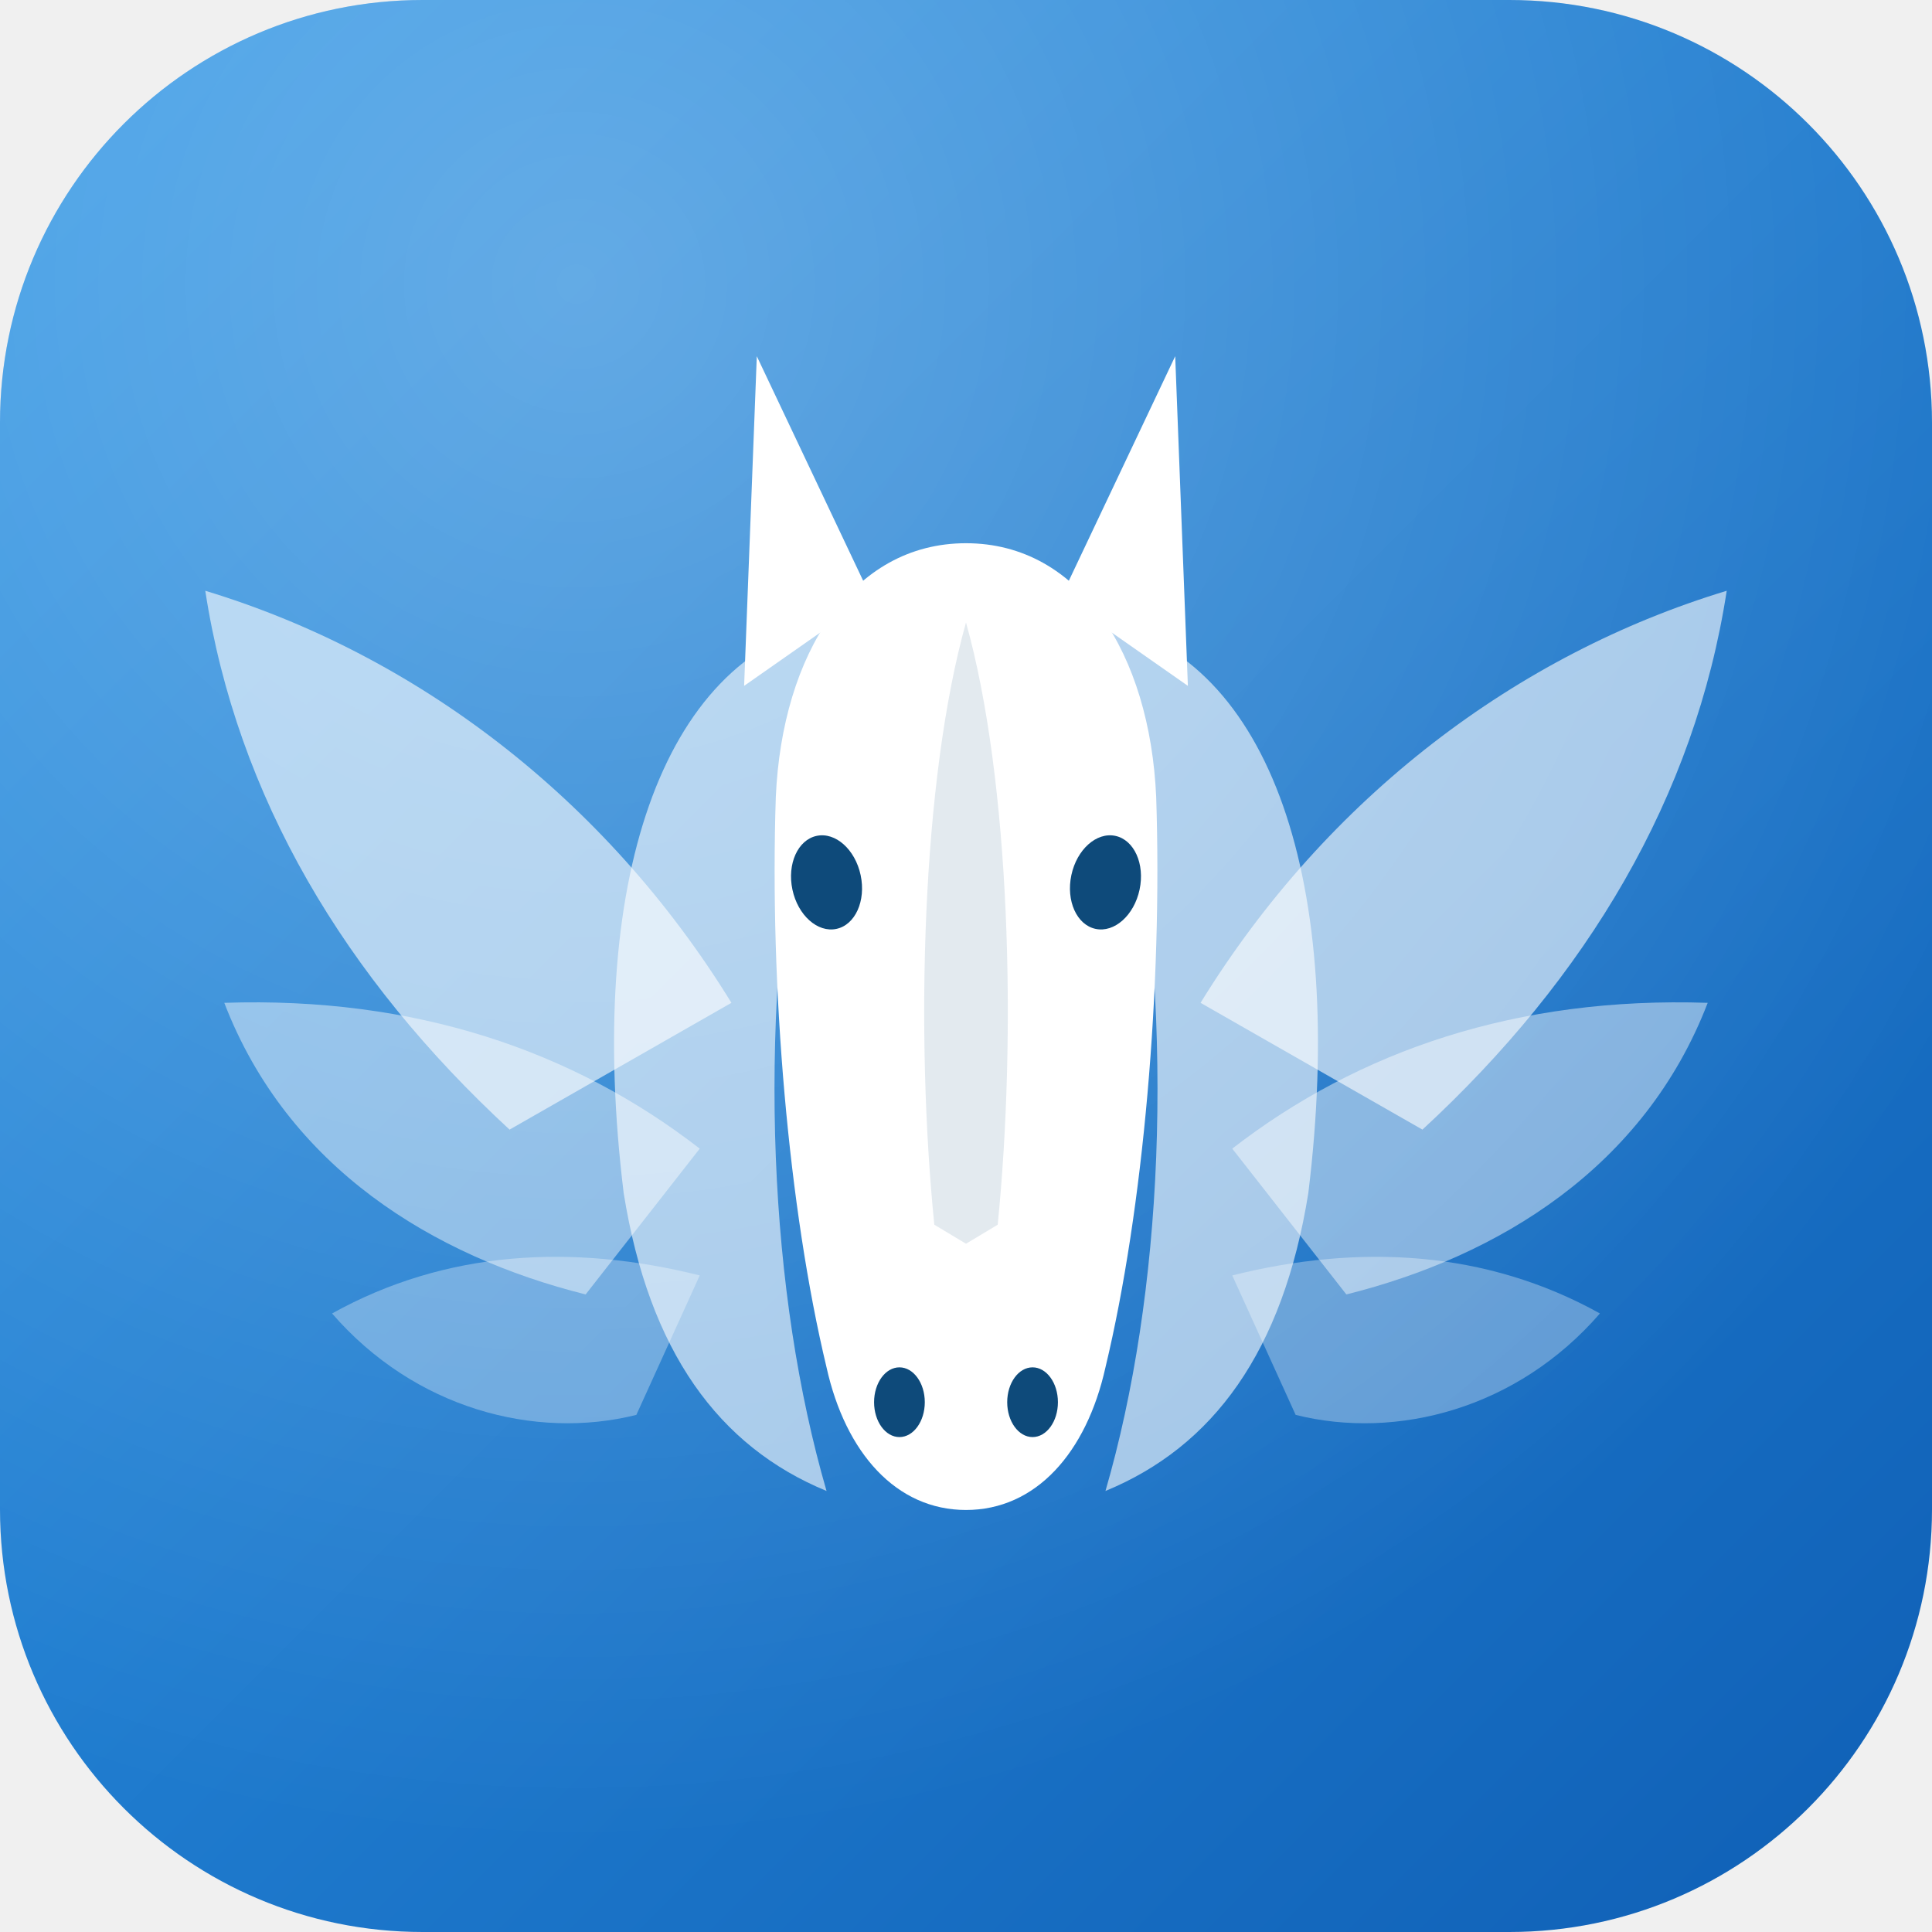
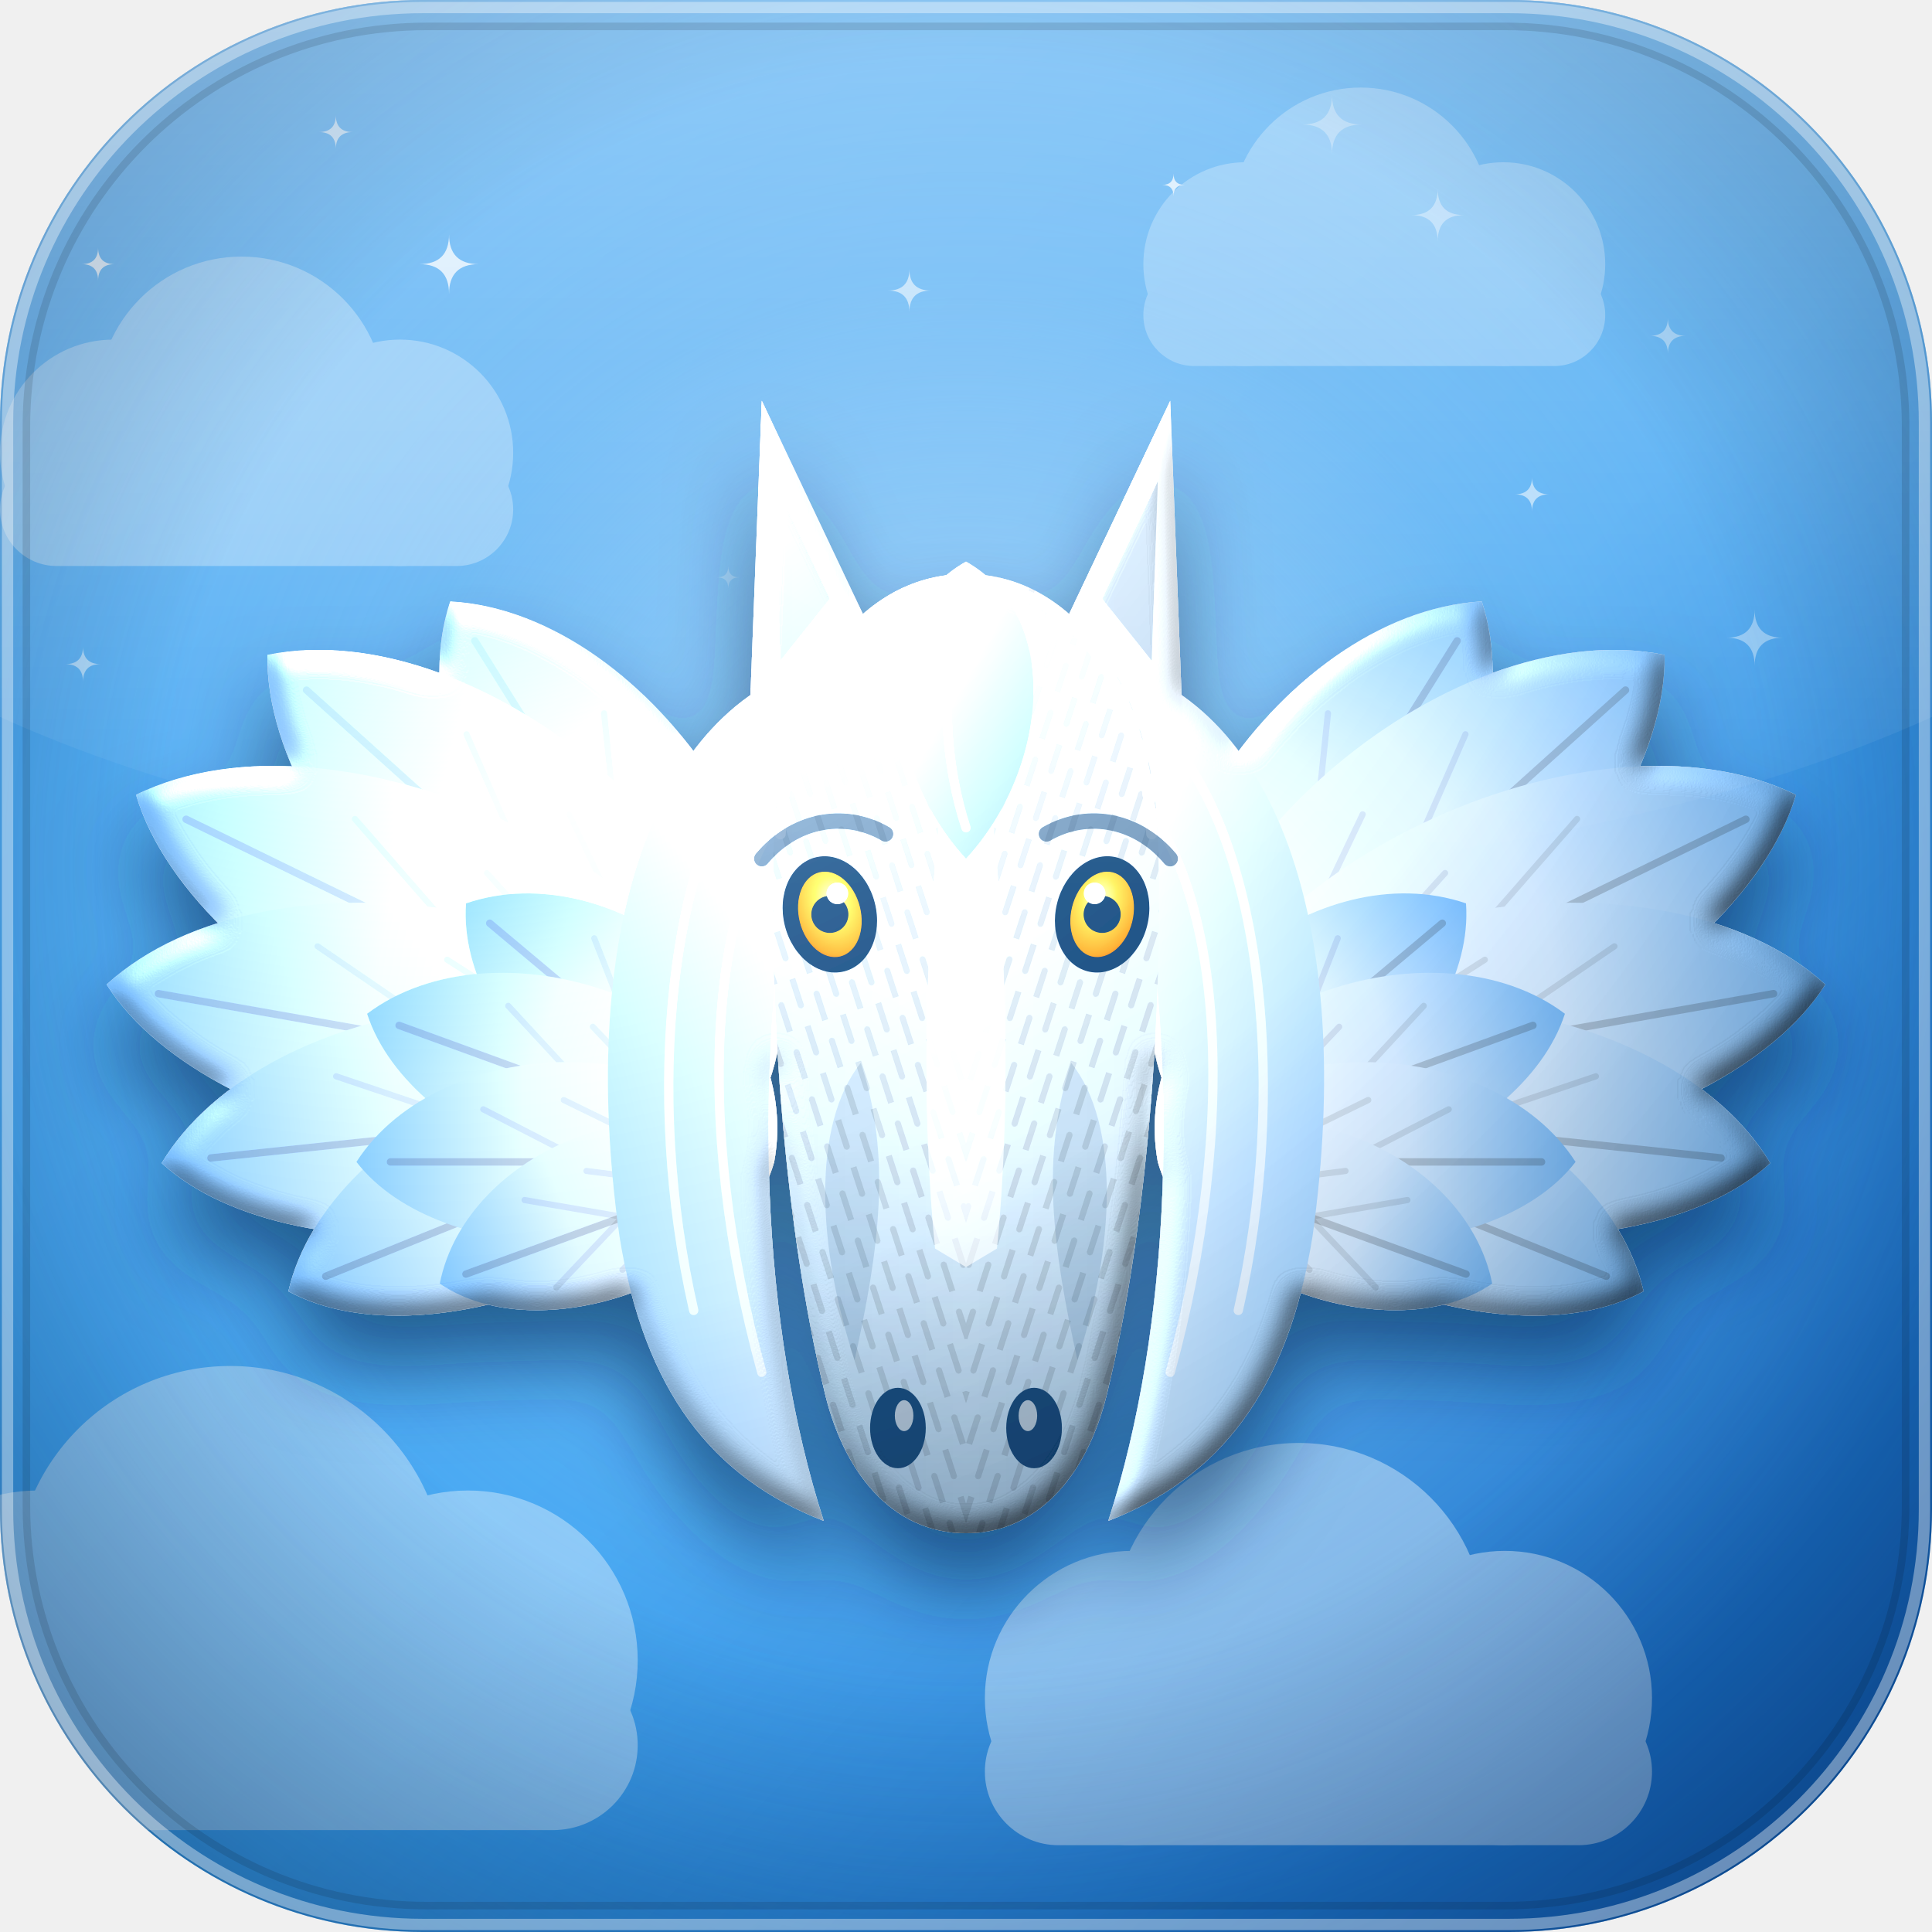
<svg xmlns="http://www.w3.org/2000/svg" viewBox="0 0 512 512" width="512" height="512" role="img" aria-label="Pegaslook">
  <defs>
    <linearGradient id="bg" x1="0" y1="0" x2="1" y2="1">
-       <stop offset="0" stop-color="#2E96E6" />
-       <stop offset="1" stop-color="#0F5FB5" />
-     </linearGradient>
-     <radialGradient id="hl" cx=".3" cy=".15" r=".8">
-       <stop offset="0" stop-color="#fff" stop-opacity=".28" />
+       <stop offset="0" stop-color="#52ADF4" />
+       <stop offset=".55" stop-color="#3AA2F2" />
+       <stop offset="1" stop-color="#0C58B4" />
+     </linearGradient>
+     <radialGradient id="aura" cx=".5" cy="0.45" r=".55">
+       <stop offset="0" stop-color="#A6D5F9" stop-opacity=".95" />
+       <stop offset=".55" stop-color="#A6D5F9" stop-opacity=".25" />
+       <stop offset="1" stop-color="#A6D5F9" stop-opacity="0" />
+     </radialGradient>
+     <radialGradient id="vig" cx=".5" cy=".45" r=".75">
+       <stop offset=".55" stop-color="#052851" stop-opacity="0" />
+       <stop offset="1" stop-color="#052851" stop-opacity=".6" />
+     </radialGradient>
+     <linearGradient id="fw" gradientUnits="userSpaceOnUse" x1="150" y1="60" x2="360" y2="470">
+       <stop offset="0" stop-color="#FFFFFF" />
+       <stop offset=".5" stop-color="#E3F2FD" />
+       <stop offset="1" stop-color="#B0DAFA" />
+     </linearGradient>
+     <linearGradient id="shH" gradientUnits="userSpaceOnUse" x1="256" y1="0" x2="440" y2="0">
+       <stop offset="0" stop-color="#052851" stop-opacity="0" />
+       <stop offset=".6" stop-color="#052851" stop-opacity=".05" />
+       <stop offset="1" stop-color="#052851" stop-opacity=".38" />
+     </linearGradient>
+     <linearGradient id="shV" gradientUnits="userSpaceOnUse" x1="0" y1="80" x2="0" y2="450">
+       <stop offset="0" stop-color="#052851" stop-opacity="0" />
+       <stop offset=".6" stop-color="#052851" stop-opacity="0" />
+       <stop offset="1" stop-color="#052851" stop-opacity=".3" />
+     </linearGradient>
+     <linearGradient id="gold" x1="0" y1="0" x2="1" y2="1">
+       <stop offset="0" stop-color="#FFF1B0" />
+       <stop offset=".5" stop-color="#FFC83D" />
+       <stop offset="1" stop-color="#C98A0B" />
+     </linearGradient>
+     <radialGradient id="eyeG" cx=".4" cy=".35" r=".8">
+       <stop offset="0" stop-color="#FFFBD6" />
+       <stop offset=".35" stop-color="#FFD84A" />
+       <stop offset=".8" stop-color="#FF9A1F" />
+       <stop offset="1" stop-color="#D9560B" />
+     </radialGradient>
+     <linearGradient id="fl" x1="0" y1="1" x2="0" y2="0">
+       <stop offset="0" stop-color="#FFD84A" />
+       <stop offset=".5" stop-color="#FF7A1F" />
+       <stop offset="1" stop-color="#E02F1B" stop-opacity="0" />
+     </linearGradient>
+     <linearGradient id="gloss" x1="0" y1="0" x2="0" y2="1">
+       <stop offset="0" stop-color="#fff" stop-opacity=".34" />
      <stop offset="1" stop-color="#fff" stop-opacity="0" />
-     </radialGradient>
+     </linearGradient>
+     <pattern id="tex" width="12" height="16" patternUnits="userSpaceOnUse" patternTransform="rotate(18)">
+       <path d="M3 0 V9 M9 7 V16" stroke="#000" stroke-opacity=".12" stroke-width="2" stroke-linecap="round" />
+     </pattern>
+     <filter id="glow" x="-80%" y="-80%" width="260%" height="260%">
+       <feGaussianBlur stdDeviation="6" />
+     </filter>
+     <filter id="blur4" x="-50%" y="-50%" width="200%" height="200%">
+       <feGaussianBlur stdDeviation="4" />
+     </filter>
+     <filter id="blur12" x="-50%" y="-50%" width="200%" height="200%">
+       <feGaussianBlur stdDeviation="12" />
+     </filter>
+     <filter id="sh" x="-20%" y="-20%" width="140%" height="150%">
+       <feDropShadow dx="0" dy="14" stdDeviation="11" flood-color="#052851" flood-opacity=".6" />
+     </filter>
+     <filter id="bv" x="-5%" y="-5%" width="110%" height="110%" color-interpolation-filters="sRGB">
+       <feGaussianBlur in="SourceAlpha" stdDeviation="3.2" result="b" />
+       <feDiffuseLighting in="b" surfaceScale="6" diffuseConstant="1.5" lighting-color="#fff" result="dl">
+         <fePointLight x="110" y="20" z="300" />
+       </feDiffuseLighting>
+       <feComposite in="dl" in2="SourceAlpha" operator="in" result="dl2" />
+       <feBlend in="SourceGraphic" in2="dl2" mode="multiply" result="lit" />
+       <feSpecularLighting in="b" surfaceScale="6" specularConstant=".75" specularExponent="26" lighting-color="#fff" result="sp">
+         <fePointLight x="110" y="20" z="300" />
+       </feSpecularLighting>
+       <feComposite in="sp" in2="SourceAlpha" operator="in" result="sp2" />
+       <feComposite in="sp2" in2="lit" operator="arithmetic" k1="0" k2="1" k3="1" k4="0" />
+     </filter>
    <clipPath id="c">
      <rect width="512" height="512" rx="112" />
    </clipPath>
  </defs>
  <g clip-path="url(#c)">
    <rect width="512" height="512" fill="url(#bg)" />
-     <rect width="512" height="512" fill="url(#hl)" />
-     <g transform="translate(256 254) scale(0.84) translate(-256 -256)" stroke-linejoin="round" stroke-linecap="round">
-       <g>
-         <path d="M330 270 C370 205 430 160 496 140 C486 205 452 262 400 310Z" fill="#FFFFFF" opacity=".6" />
-         <path d="M340 316 C380 285 430 268 490 270 C470 322 424 350 376 362Z" fill="#FFFFFF" opacity=".45" />
-         <path d="M340 356 C380 346 420 348 456 368 C430 398 392 408 360 400Z" fill="#FFFFFF" opacity=".32" />
+     <path d="M314 184.0 Q314 191 321.0 191 Q314 191 314 198.0 Q314 191 307.0 191 Q314 191 314 184.0Z" fill="#fff" opacity="0.87" />
+     <path d="M369 228.9 Q369 232 372.1 232 Q369 232 369 235.1 Q369 232 365.9 232 Q369 232 369 228.9Z" fill="#fff" opacity="0.61" />
+     <path d="M465 161.5 Q465 169 472.5 169 Q465 169 465 176.5 Q465 169 457.5 169 Q465 169 465 161.5Z" fill="#fff" opacity="0.41" />
+     <path d="M241 71.3 Q241 77 246.7 77 Q241 77 241 82.7 Q241 77 235.3 77 Q241 77 241 71.3Z" fill="#fff" opacity="0.67" />
+     <path d="M26 65.6 Q26 70 30.4 70 Q26 70 26 74.4 Q26 70 21.6 70 Q26 70 26 65.6Z" fill="#fff" opacity="0.85" />
+     <path d="M381 50.0 Q381 57 388.0 57 Q381 57 381 64.0 Q381 57 374.0 57 Q381 57 381 50.0Z" fill="#fff" opacity="0.43" />
+     <path d="M311 46.0 Q311 49 314.0 49 Q311 49 311 52.0 Q311 49 308.0 49 Q311 49 311 46.0Z" fill="#fff" opacity="0.83" />
+     <path d="M119 62.1 Q119 70 126.9 70 Q119 70 119 77.9 Q119 70 111.1 70 Q119 70 119 62.1Z" fill="#fff" opacity="0.83" />
+     <path d="M157 235.3 Q157 241 162.7 241 Q157 241 157 246.7 Q157 241 151.3 241 Q157 241 157 235.3Z" fill="#fff" opacity="0.72" />
+     <path d="M117 229.5 Q117 236 123.5 236 Q117 236 117 242.5 Q117 236 110.5 236 Q117 236 117 229.5Z" fill="#fff" opacity="0.88" />
+     <path d="M442 84.2 Q442 89 446.8 89 Q442 89 442 93.8 Q442 89 437.2 89 Q442 89 442 84.2Z" fill="#fff" opacity="0.44" />
+     <path d="M89 30.5 Q89 35 93.5 35 Q89 35 89 39.5 Q89 35 84.5 35 Q89 35 89 30.5Z" fill="#fff" opacity="0.68" />
+     <path d="M22 171.3 Q22 176 26.7 176 Q22 176 22 180.7 Q22 176 17.3 176 Q22 176 22 171.3Z" fill="#fff" opacity="0.52" />
+     <path d="M406 126.4 Q406 131 410.6 131 Q406 131 406 135.6 Q406 131 401.4 131 Q406 131 406 126.4Z" fill="#fff" opacity="0.61" />
+     <path d="M353 25.1 Q353 33 360.9 33 Q353 33 353 40.9 Q353 33 345.1 33 Q353 33 353 25.1Z" fill="#fff" opacity="0.36" />
+     <path d="M374 210.9 Q374 214 377.1 214 Q374 214 374 217.1 Q374 214 370.9 214 Q374 214 374 210.9Z" fill="#fff" opacity="0.78" />
+     <path d="M193 150.0 Q193 153 196.0 153 Q193 153 193 156.0 Q193 153 190.0 153 Q193 153 193 150.0Z" fill="#fff" opacity="0.38" />
+     <path d="M105 236.0 Q105 240 109.0 240 Q105 240 105 244.0 Q105 240 101.0 240 Q105 240 105 236.0Z" fill="#fff" opacity="0.77" />
+     <g transform="translate(30 120) scale(1.0)" fill="#fff" opacity="0.35">
+       <circle cx="0" cy="0" r="30" />
+       <circle cx="34" cy="-14" r="38" />
+       <circle cx="76" cy="0" r="30" />
+       <rect x="-30" y="0" width="136" height="30" rx="15" />
+     </g>
+     <g transform="translate(330 70) scale(0.9)" fill="#fff" opacity="0.3">
+       <circle cx="0" cy="0" r="30" />
+       <circle cx="34" cy="-14" r="38" />
+       <circle cx="76" cy="0" r="30" />
+       <rect x="-30" y="0" width="136" height="30" rx="15" />
+     </g>
+     <g transform="translate(10 440) scale(1.5)" fill="#fff" opacity="0.4">
+       <circle cx="0" cy="0" r="30" />
+       <circle cx="34" cy="-14" r="38" />
+       <circle cx="76" cy="0" r="30" />
+       <rect x="-30" y="0" width="136" height="30" rx="15" />
+     </g>
+     <g transform="translate(300 450) scale(1.3)" fill="#fff" opacity="0.42">
+       <circle cx="0" cy="0" r="30" />
+       <circle cx="34" cy="-14" r="38" />
+       <circle cx="76" cy="0" r="30" />
+       <rect x="-30" y="0" width="136" height="30" rx="15" />
+     </g>
+     <rect width="512" height="512" fill="url(#aura)" />
+     <rect width="512" height="512" fill="url(#vig)" />
+     <g filter="url(#sh)">
+       <g filter="url(#bv)">
+         <g transform="translate(256 262) scale(0.82) translate(-256 -256)" stroke-linejoin="round" stroke-linecap="round">
+           <defs>
+             <linearGradient id="mane" x1="0" y1="0" x2="1" y2="1">
+               <stop offset="0" stop-color="#FFFFFF" />
+               <stop offset="1" stop-color="#8CC8FF" />
+             </linearGradient>
+             <linearGradient id="fpg" x1="0" y1="0" x2="1" y2="0">
+               <stop offset="0" stop-color="#FFFFFF" />
+               <stop offset=".6" stop-color="#CDE6FF" />
+               <stop offset="1" stop-color="#6FB4F5" />
+             </linearGradient>
+           </defs>
+           <g>
+             <g transform="translate(322 292) rotate(-58)">
+               <path d="M0 0 C38 -57 152 -54 190 0 C152 46 38 46 0 0Z" fill="url(#fpg)" opacity="1" />
+               <path d="M6 0 L175 0" stroke="#000" stroke-opacity=".18" stroke-width="2.4" fill="none" />
+               <path d="M38 0 L95 -26 M38 0 L95 23 M86 0 L133 -23 M86 0 L133 20" stroke="#000" stroke-opacity=".1" stroke-width="2" fill="none" />
+             </g>
+             <g transform="translate(322 292) rotate(-42)">
+               <path d="M0 0 C43 -61 172 -58 215 0 C172 49 43 49 0 0Z" fill="url(#fpg)" opacity="1" />
+               <path d="M6 0 L198 0" stroke="#000" stroke-opacity=".18" stroke-width="2.4" fill="none" />
+               <path d="M43 0 L108 -27 M43 0 L108 24 M97 0 L150 -24 M97 0 L150 21" stroke="#000" stroke-opacity=".1" stroke-width="2" fill="none" />
+             </g>
+             <g transform="translate(322 292) rotate(-26)">
+               <path d="M0 0 C45 -61 180 -58 225 0 C180 49 45 49 0 0Z" fill="url(#fpg)" opacity="1" />
+               <path d="M6 0 L207 0" stroke="#000" stroke-opacity=".18" stroke-width="2.4" fill="none" />
+               <path d="M45 0 L112 -27 M45 0 L112 24 M101 0 L158 -24 M101 0 L158 21" stroke="#000" stroke-opacity=".1" stroke-width="2" fill="none" />
+             </g>
+             <g transform="translate(322 292) rotate(-10)">
+               <path d="M0 0 C43 -59 172 -56 215 0 C172 47 43 47 0 0Z" fill="url(#fpg)" opacity="1" />
+               <path d="M6 0 L198 0" stroke="#000" stroke-opacity=".18" stroke-width="2.4" fill="none" />
+               <path d="M43 0 L108 -27 M43 0 L108 24 M97 0 L150 -24 M97 0 L150 21" stroke="#000" stroke-opacity=".1" stroke-width="2" fill="none" />
+             </g>
+             <g transform="translate(322 292) rotate(6)">
+               <path d="M0 0 C39 -55 156 -52 195 0 C156 44 39 44 0 0Z" fill="url(#fpg)" opacity="1" />
+               <path d="M6 0 L179 0" stroke="#000" stroke-opacity=".18" stroke-width="2.4" fill="none" />
+               <path d="M39 0 L98 -25 M39 0 L98 22 M88 0 L136 -22 M88 0 L136 19" stroke="#000" stroke-opacity=".1" stroke-width="2" fill="none" />
+             </g>
+             <g transform="translate(322 292) rotate(22)">
+               <path d="M0 0 C33 -49 132 -47 165 0 C132 40 33 40 0 0Z" fill="url(#fpg)" opacity="1" />
+               <path d="M6 0 L152 0" stroke="#000" stroke-opacity=".18" stroke-width="2.4" fill="none" />
+               <path d="M33 0 L82 -22 M33 0 L82 20 M74 0 L115 -20 M74 0 L115 17" stroke="#000" stroke-opacity=".1" stroke-width="2" fill="none" />
+             </g>
+           </g>
+           <g transform="translate(512 0) scale(-1 1)">
+             <g transform="translate(322 292) rotate(-58)">
+               <path d="M0 0 C38 -57 152 -54 190 0 C152 46 38 46 0 0Z" fill="url(#fpg)" opacity="1" />
+               <path d="M6 0 L175 0" stroke="#000" stroke-opacity=".18" stroke-width="2.4" fill="none" />
+               <path d="M38 0 L95 -26 M38 0 L95 23 M86 0 L133 -23 M86 0 L133 20" stroke="#000" stroke-opacity=".1" stroke-width="2" fill="none" />
+             </g>
+             <g transform="translate(322 292) rotate(-42)">
+               <path d="M0 0 C43 -61 172 -58 215 0 C172 49 43 49 0 0Z" fill="url(#fpg)" opacity="1" />
+               <path d="M6 0 L198 0" stroke="#000" stroke-opacity=".18" stroke-width="2.4" fill="none" />
+               <path d="M43 0 L108 -27 M43 0 L108 24 M97 0 L150 -24 M97 0 L150 21" stroke="#000" stroke-opacity=".1" stroke-width="2" fill="none" />
+             </g>
+             <g transform="translate(322 292) rotate(-26)">
+               <path d="M0 0 C45 -61 180 -58 225 0 C180 49 45 49 0 0Z" fill="url(#fpg)" opacity="1" />
+               <path d="M6 0 L207 0" stroke="#000" stroke-opacity=".18" stroke-width="2.4" fill="none" />
+               <path d="M45 0 L112 -27 M45 0 L112 24 M101 0 L158 -24 M101 0 L158 21" stroke="#000" stroke-opacity=".1" stroke-width="2" fill="none" />
+             </g>
+             <g transform="translate(322 292) rotate(-10)">
+               <path d="M0 0 C43 -59 172 -56 215 0 C172 47 43 47 0 0Z" fill="url(#fpg)" opacity="1" />
+               <path d="M6 0 L198 0" stroke="#000" stroke-opacity=".18" stroke-width="2.4" fill="none" />
+               <path d="M43 0 L108 -27 M43 0 L108 24 M97 0 L150 -24 M97 0 L150 21" stroke="#000" stroke-opacity=".1" stroke-width="2" fill="none" />
+             </g>
+             <g transform="translate(322 292) rotate(6)">
+               <path d="M0 0 C39 -55 156 -52 195 0 C156 44 39 44 0 0Z" fill="url(#fpg)" opacity="1" />
+               <path d="M6 0 L179 0" stroke="#000" stroke-opacity=".18" stroke-width="2.4" fill="none" />
+               <path d="M39 0 L98 -25 M39 0 L98 22 M88 0 L136 -22 M88 0 L136 19" stroke="#000" stroke-opacity=".1" stroke-width="2" fill="none" />
+             </g>
+             <g transform="translate(322 292) rotate(22)">
+               <path d="M0 0 C33 -49 132 -47 165 0 C132 40 33 40 0 0Z" fill="url(#fpg)" opacity="1" />
+               <path d="M6 0 L152 0" stroke="#000" stroke-opacity=".18" stroke-width="2.4" fill="none" />
+               <path d="M33 0 L82 -22 M33 0 L82 20 M74 0 L115 -20 M74 0 L115 17" stroke="#000" stroke-opacity=".1" stroke-width="2" fill="none" />
+             </g>
+           </g>
+           <g>
+             <g transform="translate(318 312) rotate(-40)">
+               <path d="M0 0 C26 -46 104 -43 130 0 C104 36 26 36 0 0Z" fill="url(#fpg)" opacity="1" />
+               <path d="M6 0 L120 0" stroke="#000" stroke-opacity=".18" stroke-width="2.4" fill="none" />
+               <path d="M26 0 L65 -21 M26 0 L65 18 M58 0 L91 -18 M58 0 L91 16" stroke="#000" stroke-opacity=".1" stroke-width="2" fill="none" />
+             </g>
+             <g transform="translate(318 312) rotate(-20)">
+               <path d="M0 0 C28 -46 112 -43 140 0 C112 36 28 36 0 0Z" fill="url(#fpg)" opacity="1" />
+               <path d="M6 0 L129 0" stroke="#000" stroke-opacity=".18" stroke-width="2.4" fill="none" />
+               <path d="M28 0 L70 -21 M28 0 L70 18 M63 0 L98 -18 M63 0 L98 16" stroke="#000" stroke-opacity=".1" stroke-width="2" fill="none" />
+             </g>
+             <g transform="translate(318 312) rotate(0)">
+               <path d="M0 0 C27 -44 108 -42 135 0 C108 35 27 35 0 0Z" fill="url(#fpg)" opacity="1" />
+               <path d="M6 0 L124 0" stroke="#000" stroke-opacity=".18" stroke-width="2.4" fill="none" />
+               <path d="M27 0 L68 -20 M27 0 L68 17 M61 0 L94 -17 M61 0 L94 15" stroke="#000" stroke-opacity=".1" stroke-width="2" fill="none" />
+             </g>
+             <g transform="translate(318 312) rotate(20)">
+               <path d="M0 0 C23 -40 92 -38 115 0 C92 32 23 32 0 0Z" fill="url(#fpg)" opacity="1" />
+               <path d="M6 0 L106 0" stroke="#000" stroke-opacity=".18" stroke-width="2.4" fill="none" />
+               <path d="M23 0 L58 -18 M23 0 L58 16 M52 0 L80 -16 M52 0 L80 14" stroke="#000" stroke-opacity=".1" stroke-width="2" fill="none" />
+             </g>
+           </g>
+           <g transform="translate(512 0) scale(-1 1)">
+             <g transform="translate(318 312) rotate(-40)">
+               <path d="M0 0 C26 -46 104 -43 130 0 C104 36 26 36 0 0Z" fill="url(#fpg)" opacity="1" />
+               <path d="M6 0 L120 0" stroke="#000" stroke-opacity=".18" stroke-width="2.4" fill="none" />
+               <path d="M26 0 L65 -21 M26 0 L65 18 M58 0 L91 -18 M58 0 L91 16" stroke="#000" stroke-opacity=".1" stroke-width="2" fill="none" />
+             </g>
+             <g transform="translate(318 312) rotate(-20)">
+               <path d="M0 0 C28 -46 112 -43 140 0 C112 36 28 36 0 0Z" fill="url(#fpg)" opacity="1" />
+               <path d="M6 0 L129 0" stroke="#000" stroke-opacity=".18" stroke-width="2.4" fill="none" />
+               <path d="M28 0 L70 -21 M28 0 L70 18 M63 0 L98 -18 M63 0 L98 16" stroke="#000" stroke-opacity=".1" stroke-width="2" fill="none" />
+             </g>
+             <g transform="translate(318 312) rotate(0)">
+               <path d="M0 0 C27 -44 108 -42 135 0 C108 35 27 35 0 0Z" fill="url(#fpg)" opacity="1" />
+               <path d="M6 0 L124 0" stroke="#000" stroke-opacity=".18" stroke-width="2.4" fill="none" />
+               <path d="M27 0 L68 -20 M27 0 L68 17 M61 0 L94 -17 M61 0 L94 15" stroke="#000" stroke-opacity=".1" stroke-width="2" fill="none" />
+             </g>
+             <g transform="translate(318 312) rotate(20)">
+               <path d="M0 0 C23 -40 92 -38 115 0 C92 32 23 32 0 0Z" fill="url(#fpg)" opacity="1" />
+               <path d="M6 0 L106 0" stroke="#000" stroke-opacity=".18" stroke-width="2.4" fill="none" />
+               <path d="M23 0 L58 -18 M23 0 L58 16 M52 0 L80 -16 M52 0 L80 14" stroke="#000" stroke-opacity=".1" stroke-width="2" fill="none" />
+             </g>
+           </g>
+           <g>
+             <path d="M300 150 C356 162 382 236 368 336 C360 386 338 414 302 428 C322 366 326 282 310 200Z" fill="url(#mane)" />
+             <path d="M308 190 C340 220 344 300 322 380 M322 176 C352 210 360 290 344 360" stroke="#fff" stroke-opacity=".6" stroke-width="3" fill="none" />
+             <path d="M286 142 L322 66 L326 170Z" fill="url(#fw)" opacity="1" />
+             <path d="M286 142 L322 66 L326 170Z" fill="url(#shH)" />
+             <path d="M286 142 L322 66 L326 170Z" fill="url(#shV)" />
+             <path d="M300 130 L318 92 L316 150Z" fill="#0A3E70" opacity=".3" />
+             <path d="M256 122 C292 122 316 160 318 205 C320 265 314 335 302 385 C296 412 280 432 256 432Z" fill="url(#fw)" opacity="1" />
+             <path d="M256 122 C292 122 316 160 318 205 C320 265 314 335 302 385 C296 412 280 432 256 432Z" fill="url(#tex)" />
+             <path d="M256 122 C292 122 316 160 318 205 C320 265 314 335 302 385 C296 412 280 432 256 432Z" fill="url(#shH)" />
+             <path d="M256 122 C292 122 316 160 318 205 C320 265 314 335 302 385 C296 412 280 432 256 432Z" fill="url(#shV)" />
+             <path d="M290 280 C306 300 304 340 292 376 C284 340 280 310 290 280Z" fill="#0A3E70" opacity=".15" />
+             <path d="M256 150 C268 200 272 280 266 340 L256 346Z" fill="#fff" opacity=".55" />
+             <path d="M260 126 C292 126 314 162 316 206" fill="none" stroke="#fff" stroke-opacity="0.9" stroke-width="3.5" />
+             <g transform="translate(300 232) rotate(14)">
+               <ellipse rx="15" ry="19" fill="#0A3E70" />
+               <ellipse rx="10" ry="14" fill="url(#eyeG)" />
+               <circle r="6" fill="#0A3E70" />
+               <circle cx="-4" cy="-6" r="3.5" fill="#fff" />
+             </g>
+             <path d="M282 206 C296 198 312 202 322 214" fill="none" stroke="#0A3E70" stroke-width="5" stroke-opacity="0.6" />
+             <ellipse cx="278" cy="398" rx="9" ry="13" fill="#0A3E70" />
+             <ellipse cx="276" cy="394" rx="3" ry="5" fill="#fff" opacity=".6" />
+           </g>
+           <g transform="translate(512 0) scale(-1 1)">
+             <path d="M300 150 C356 162 382 236 368 336 C360 386 338 414 302 428 C322 366 326 282 310 200Z" fill="url(#mane)" />
+             <path d="M308 190 C340 220 344 300 322 380 M322 176 C352 210 360 290 344 360" stroke="#fff" stroke-opacity=".6" stroke-width="3" fill="none" />
+             <path d="M286 142 L322 66 L326 170Z" fill="url(#fw)" opacity="1" />
+             <path d="M286 142 L322 66 L326 170Z" fill="url(#shH)" />
+             <path d="M286 142 L322 66 L326 170Z" fill="url(#shV)" />
+             <path d="M300 130 L318 92 L316 150Z" fill="#0A3E70" opacity=".3" />
+             <path d="M256 122 C292 122 316 160 318 205 C320 265 314 335 302 385 C296 412 280 432 256 432Z" fill="url(#fw)" opacity="1" />
+             <path d="M256 122 C292 122 316 160 318 205 C320 265 314 335 302 385 C296 412 280 432 256 432Z" fill="url(#tex)" />
+             <path d="M256 122 C292 122 316 160 318 205 C320 265 314 335 302 385 C296 412 280 432 256 432Z" fill="url(#shH)" />
+             <path d="M256 122 C292 122 316 160 318 205 C320 265 314 335 302 385 C296 412 280 432 256 432Z" fill="url(#shV)" />
+             <path d="M290 280 C306 300 304 340 292 376 C284 340 280 310 290 280Z" fill="#0A3E70" opacity=".15" />
+             <path d="M256 150 C268 200 272 280 266 340 L256 346Z" fill="#fff" opacity=".55" />
+             <path d="M260 126 C292 126 314 162 316 206" fill="none" stroke="#fff" stroke-opacity="0.9" stroke-width="3.5" />
+             <g transform="translate(300 232) rotate(14)">
+               <ellipse rx="15" ry="19" fill="#0A3E70" />
+               <ellipse rx="10" ry="14" fill="url(#eyeG)" />
+               <circle r="6" fill="#0A3E70" />
+               <circle cx="-4" cy="-6" r="3.5" fill="#fff" />
+             </g>
+             <path d="M282 206 C296 198 312 202 322 214" fill="none" stroke="#0A3E70" stroke-width="5" stroke-opacity="0.6" />
+             <ellipse cx="278" cy="398" rx="9" ry="13" fill="#0A3E70" />
+             <ellipse cx="276" cy="394" rx="3" ry="5" fill="#fff" opacity=".6" />
+           </g>
+           <path d="M256 118 C224 136 230 186 256 214 C282 186 288 136 256 118Z" fill="url(#mane)" />
+           <path d="M256 130 C246 156 250 186 256 204" fill="none" stroke="#fff" stroke-width="3" stroke-opacity="0.6" />
+         </g>
      </g>
-       <g transform="translate(512 0) scale(-1 1)">
-         <path d="M330 270 C370 205 430 160 496 140 C486 205 452 262 400 310Z" fill="#FFFFFF" opacity=".6" />
-         <path d="M340 316 C380 285 430 268 490 270 C470 322 424 350 376 362Z" fill="#FFFFFF" opacity=".45" />
-         <path d="M340 356 C380 346 420 348 456 368 C430 398 392 408 360 400Z" fill="#FFFFFF" opacity=".32" />
-       </g>
-       <g>
-         <path d="M300 150 C352 162 376 232 364 330 C356 380 334 410 300 424 C318 362 322 280 308 200Z" fill="#FFFFFF" opacity=".6" />
-         <path d="M286 142 L322 66 L326 170Z" fill="#FFFFFF" />
-         <path d="M256 125 C292 125 314 160 316 205 C318 265 312 335 300 385 C294 412 278 430 256 430Z" fill="#FFFFFF" />
-         <path d="M256 150 C270 200 272 280 266 340 L256 346Z" fill="#0E4A7A" opacity=".12" />
-         <ellipse cx="300" cy="232" rx="11" ry="15" fill="#0E4A7A" transform="rotate(12 300 232)" />
-         <ellipse cx="277" cy="396" rx="8" ry="11" fill="#0E4A7A" />
-       </g>
-       <g transform="translate(512 0) scale(-1 1)">
-         <path d="M300 150 C352 162 376 232 364 330 C356 380 334 410 300 424 C318 362 322 280 308 200Z" fill="#FFFFFF" opacity=".6" />
-         <path d="M286 142 L322 66 L326 170Z" fill="#FFFFFF" />
-         <path d="M256 125 C292 125 314 160 316 205 C318 265 312 335 300 385 C294 412 278 430 256 430Z" fill="#FFFFFF" />
-         <path d="M256 150 C270 200 272 280 266 340 L256 346Z" fill="#0E4A7A" opacity=".12" />
-         <ellipse cx="300" cy="232" rx="11" ry="15" fill="#0E4A7A" transform="rotate(12 300 232)" />
-         <ellipse cx="277" cy="396" rx="8" ry="11" fill="#0E4A7A" />
-       </g>
-     </g>
+     </g>
+     <path d="M0 0 H512 V190 C380 250 132 250 0 190Z" fill="url(#gloss)" />
+     <rect x="2" y="2" width="508" height="508" rx="110" fill="none" stroke="#fff" stroke-opacity=".38" stroke-width="3" />
+     <rect x="7" y="7" width="498" height="498" rx="106" fill="none" stroke="#000" stroke-opacity=".12" stroke-width="2" />
  </g>
</svg>
